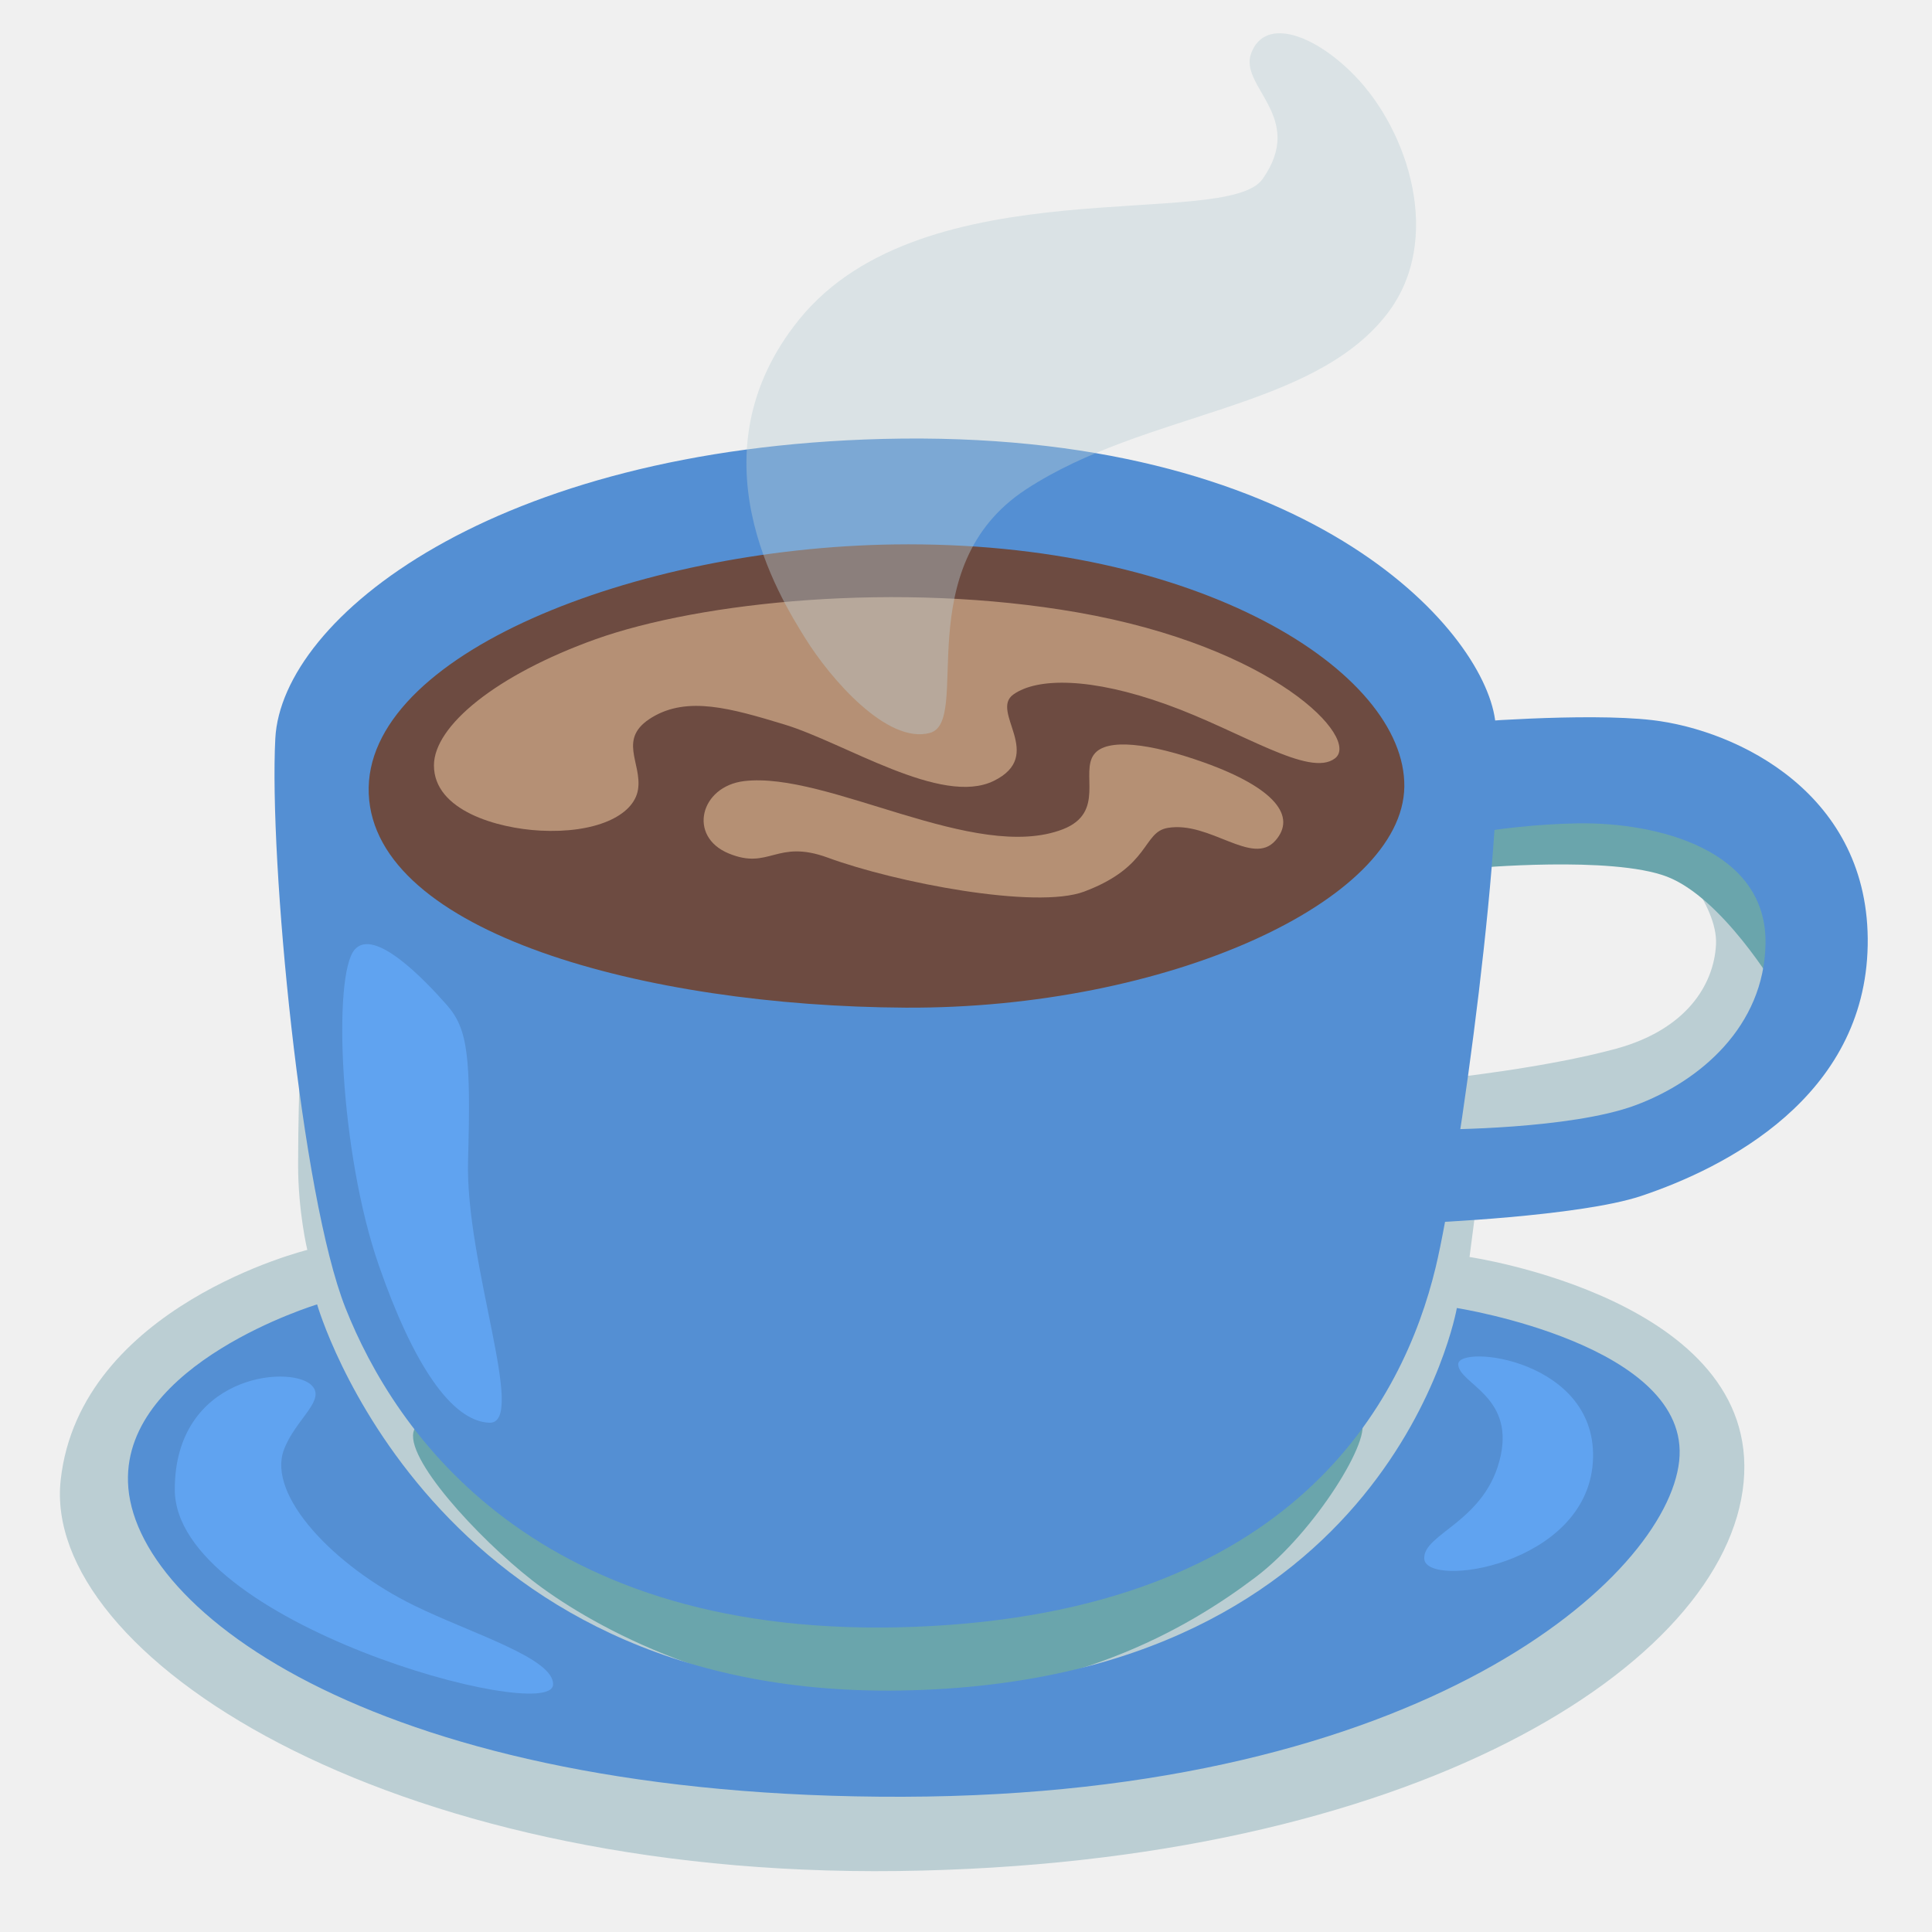
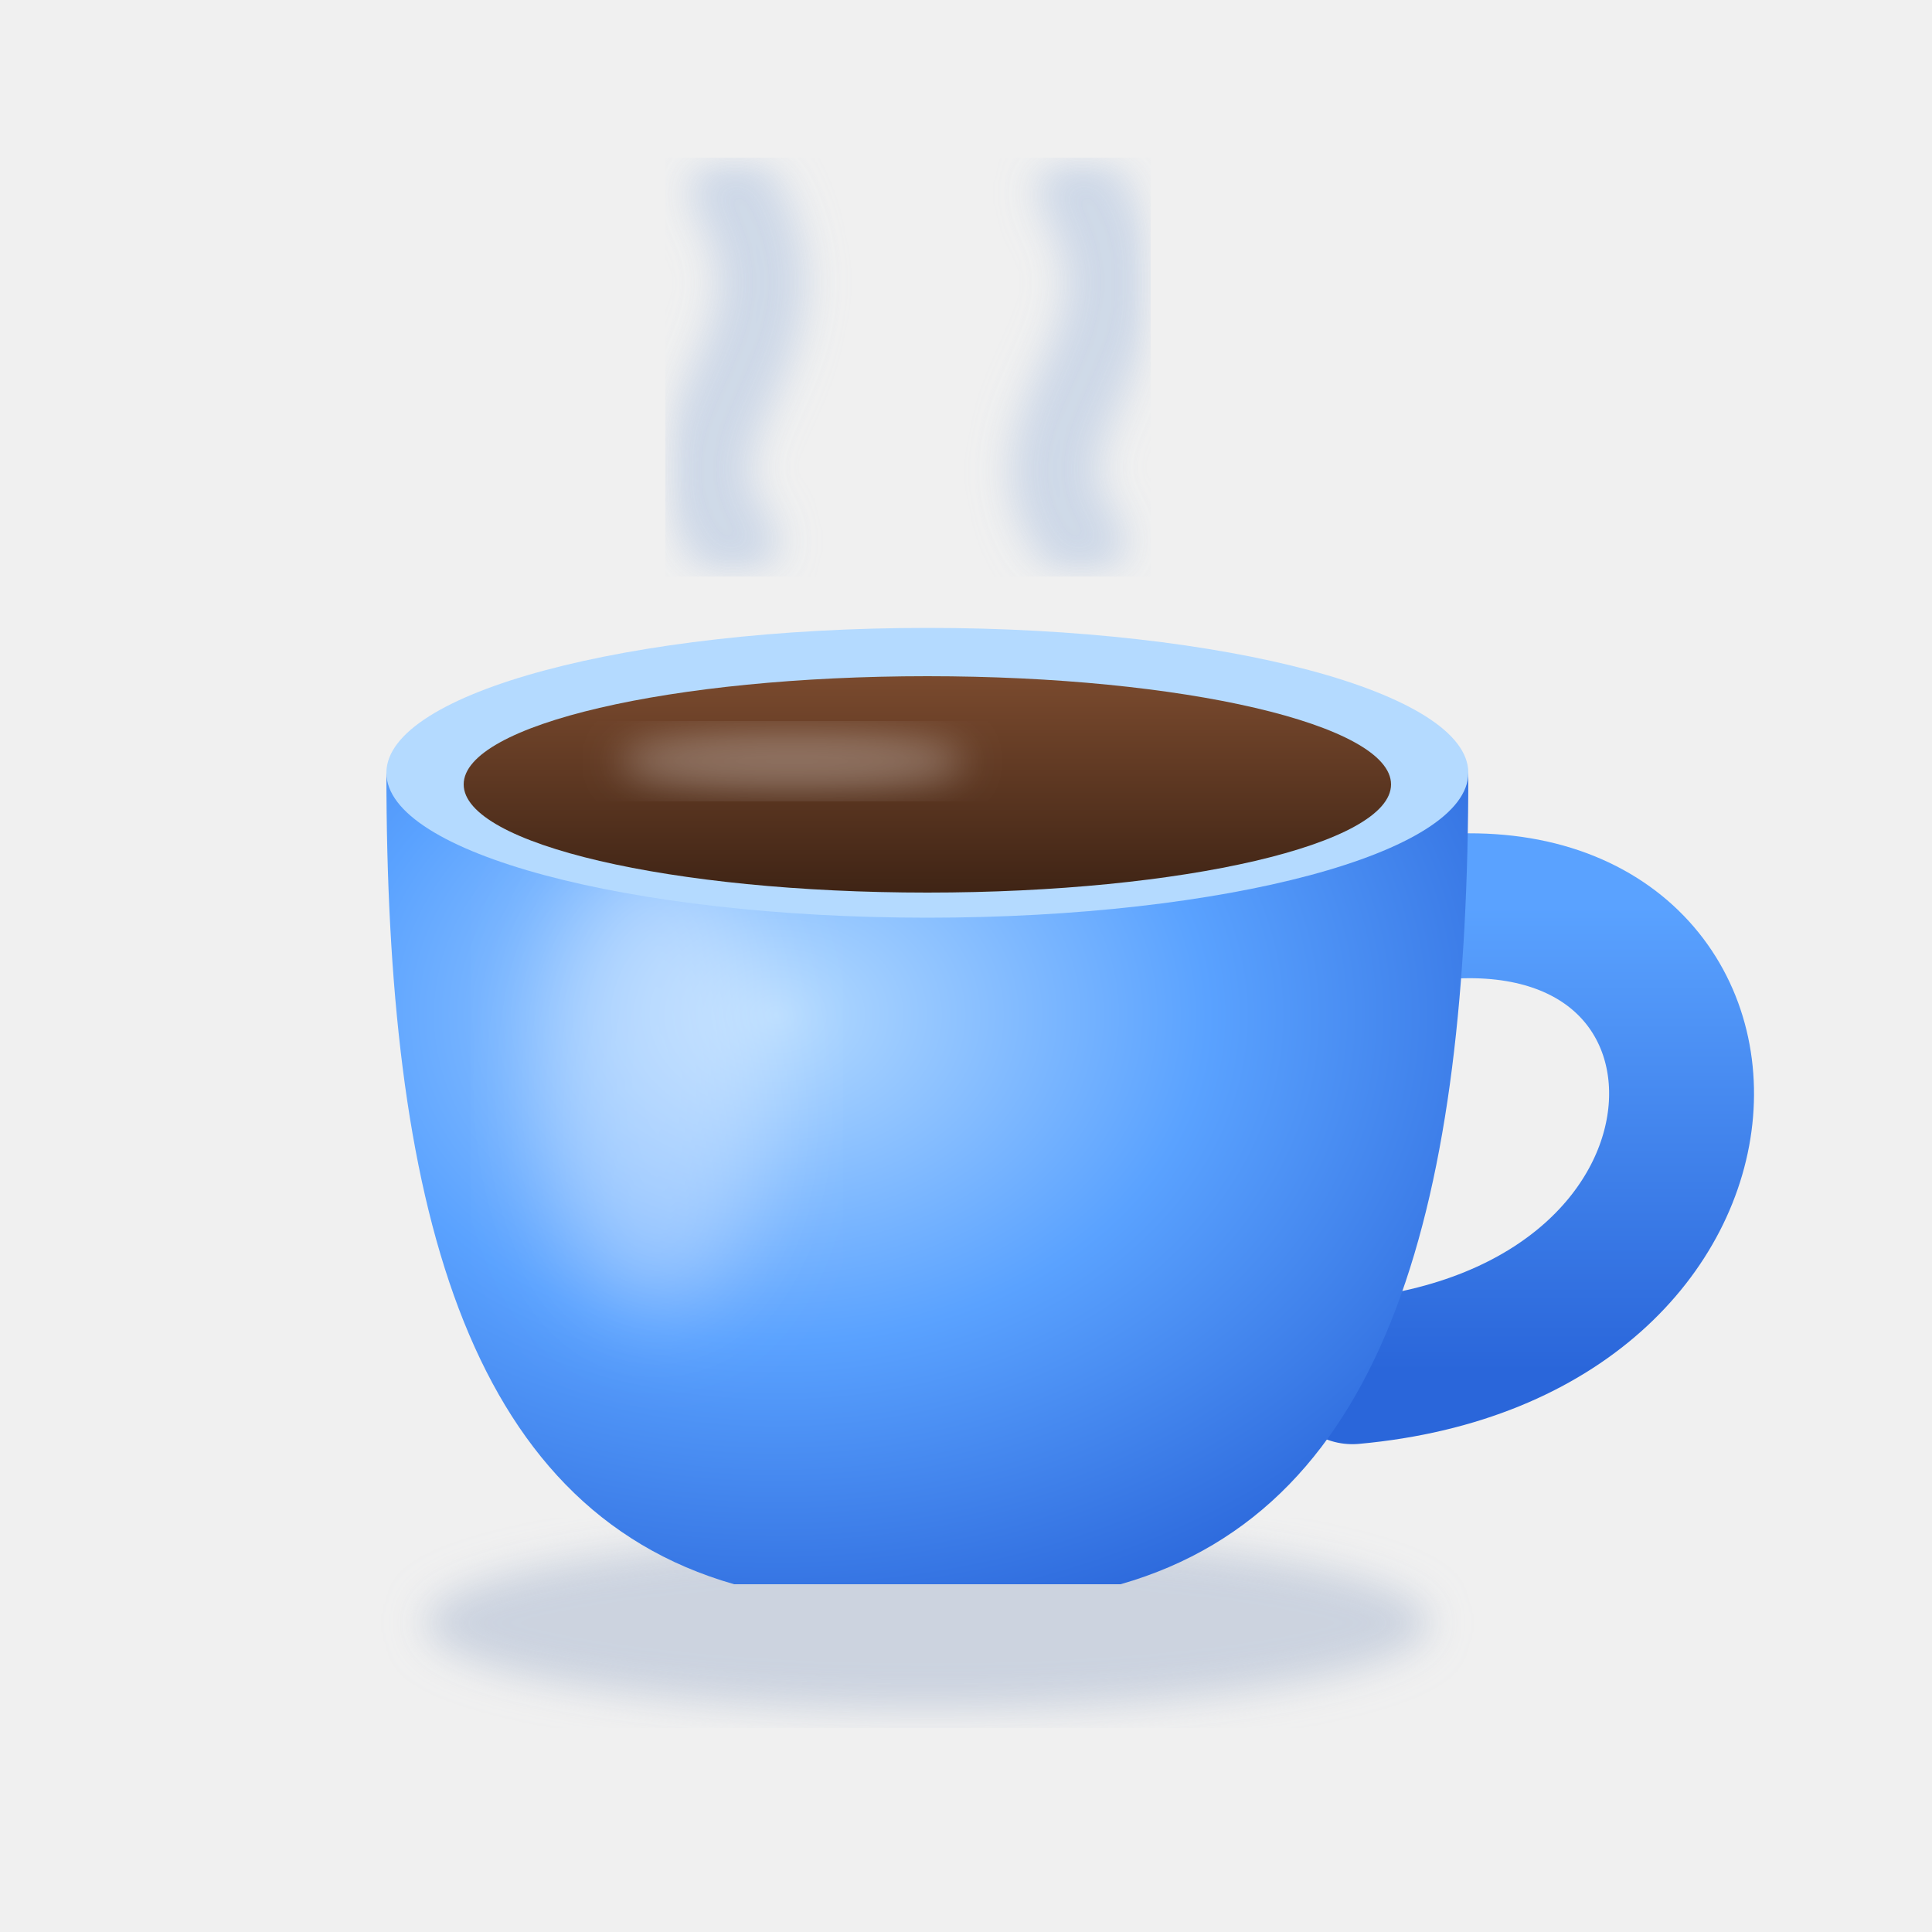
- <svg xmlns="http://www.w3.org/2000/svg" version="1.1" id="Layer_2" x="0px" y="0px" viewBox="0 0 128 128" style="enable-background:new 0 0 128 128;" xml:space="preserve">
-   <path style="fill:#BBCED3;" d="M44.57,73.85l-24.73-2.21c0,0-0.09,2.85-0.09,5.54c0,3.1,0.61,5.63,0.61,5.63S5.29,86.52,4.02,98.06  s21.4,26.33,55.47,25.9s54.9-13.66,56.03-25.76S97.36,83.28,97.36,83.28l0.84-6.48c0,0,20.13-1.13,21.12-11.12s-8.73-9.15-8.73-9.15  s3.24,3.38,3.1,6.05c-0.14,2.67-1.97,5.63-6.62,6.9c-4.65,1.27-11.26,1.97-11.26,1.97L44.57,73.85z" />
-   <path style="fill:#6AA5AC;" d="M101.72,52.31l-4.65,3.1l0.56,2.11c0,0,9.15-0.84,12.81,0.56c3.66,1.41,7.18,7.32,7.18,7.32  l4.36-5.91l-15.35-8.59L101.72,52.31z" />
-   <path style="fill:#6AA5AC;" d="M40.2,95.2c0,0-11.71-2.98-12.76-0.47c-0.75,1.78,4.25,7.18,7.79,9.95  c3.47,2.72,12.18,7.79,23.37,7.79c12.2,0,19.99-4.5,24.59-7.98c3.92-2.96,7.88-9.39,6.95-10.42C89.19,93.04,40.2,95.2,40.2,95.2z" />
-   <path style="fill:#548FD3;" d="M21.01,86.42c0,0-12.79,3.87-12.53,11.78c0.28,8.63,16.89,20.93,51.34,20.84  c34.44-0.09,50.59-14.55,51.43-22.24c0.84-7.7-14.73-10.14-14.73-10.14S92.2,111.44,59.72,112C28.46,112.54,21.01,86.42,21.01,86.42  z" />
-   <path style="fill:#548FD3;" d="M96.61,47.9c0,0,8.4-0.71,12.86-0.19c5.63,0.66,14.45,4.88,14.27,14.92s-9.39,14.73-15.02,16.61  c-4.09,1.36-14.36,1.78-14.36,1.78l1.03-6.19c0,0,8.63,0,12.95-1.6s8.54-5.26,8.63-10.7c0.11-6.22-7.13-8.07-12.48-7.98  c-5.35,0.09-10.42,1.31-10.42,1.31L96.61,47.9z" />
-   <path style="fill:#548FD3;" d="M58.5,29.08c-25.76,0.65-39.84,11.83-40.26,19.85c-0.42,8.02,1.7,30.29,4.65,37.73  c3.24,8.17,12.53,22.1,37.73,21.12s32.38-15.06,34.49-23.79c1.54-6.37,4.79-30.23,3.94-36.32C98.2,41.61,86.52,28.38,58.5,29.08z" />
-   <path style="fill:#60A3F0;" d="M96.61,90.41c0.08,1.27,3.65,2.06,2.82,6.01c-0.94,4.41-5.16,5.16-5.07,6.85  c0.11,1.99,10.7,0.47,11.17-6.38C105.99,90.04,96.51,89.01,96.61,90.41z" />
-   <path style="fill:#60A3F0;" d="M20.59,91.73c1.12,0.98-1.02,2.28-1.78,4.32c-1.13,3,3.28,7.7,8.63,10.32  c3.77,1.85,9.32,3.5,9.2,5.26c-0.19,2.63-25.06-4.12-25.06-12.95C11.58,91.16,19.08,90.41,20.59,91.73z" />
-   <path style="fill:#60A3F0;" d="M23.5,62.91c-1.47,1.68-1,13.47,1.6,20.93c2.25,6.48,4.79,10.32,7.32,10.42  c2.53,0.09-1.6-10.51-1.41-17.36c0.19-6.85,0-8.73-1.41-10.32C28.19,64.98,24.81,61.41,23.5,62.91z" />
-   <path style="fill:#6D4B41;" d="M59.25,36.07c-17.17,0.24-35.19,7.32-34.82,16.52c0.38,9.2,18.3,14.08,35.57,14.17  c17.27,0.09,32.94-7.04,33.04-14.64C93.13,44.52,79.43,35.79,59.25,36.07z" />
-   <path style="fill:#B59075;" d="M28.75,50.71c0,3,4.22,4.17,7.04,4.32c3.57,0.19,6.19-0.94,6.48-2.72c0.28-1.78-1.41-3.38,0.94-4.79  c2.35-1.41,5.2-0.6,8.73,0.47c4.04,1.22,10.42,5.44,13.89,3.75c3.47-1.69-0.28-4.6,1.31-5.73s5.16-1.13,10.14,0.66  c4.97,1.78,9.48,4.88,11.17,3.57c1.69-1.31-3.99-7.38-17.08-9.67c-11.83-2.06-24.93-0.71-31.91,1.78  C32.88,44.71,28.75,48.09,28.75,50.71z" />
-   <path style="fill:#B59074;" d="M70.42,54.94c-5.82,2.25-15.58-3.85-21.12-3.19c-2.91,0.35-3.75,3.66-1.03,4.79  c2.72,1.13,3.15-0.97,6.57,0.28c4.48,1.65,13.79,3.45,16.99,2.25c4.42-1.66,3.85-3.94,5.54-4.22c2.8-0.47,5.6,2.58,7.13,0.84  c1.41-1.6-0.02-3.48-4.69-5.16c-3.66-1.31-6.5-1.64-7.32-0.56C71.55,51.18,73.27,53.83,70.42,54.94z" />
-   <path style="opacity:0.4;fill:#B8CED4;" d="M82.9,3.51c-0.86,2.23,3.66,4.22,0.75,8.35c-2.42,3.43-22.4-0.93-30.69,9.29  c-7.23,8.92-1.31,18.4,0.38,21.12c1.69,2.72,5.44,7.04,8.26,6.29c2.82-0.75-1.5-10.98,6.38-16.14s19-5.23,23.93-11.64  c3.75-4.88,1.41-12.11-2.16-15.77C87.16,2.34,83.84,1.06,82.9,3.51z" />
+ <svg xmlns="http://www.w3.org/2000/svg" viewBox="0 0 100 100">
+   <defs>
+     <filter id="s" x="-10%" y="-10%" width="120%" height="120%">
+       <feGaussianBlur stdDeviation="1" />
+     </filter>
+     <filter id="w" x="-30%" y="-30%" width="160%" height="160%">
+       <feGaussianBlur stdDeviation="2.4" />
+     </filter>
+     <radialGradient id="b" cx=".36" cy=".3" r=".8">
+       <stop offset="0" stop-color="#B4DAFF" />
+       <stop offset=".5" stop-color="#5AA2FF" />
+       <stop offset="1" stop-color="#2A66DA" />
+     </radialGradient>
+     <linearGradient id="s" x1="0" y1="0" x2="0" y2="1">
+       <stop offset="0" stop-color="#FFFFFF" />
+       <stop offset="1" stop-color="#CBD5E6" />
+     </linearGradient>
+     <linearGradient id="k" x1="0" y1="0" x2="0" y2="1">
+       <stop offset="0" stop-color="#7A4A2E" />
+       <stop offset="1" stop-color="#3F2415" />
+     </linearGradient>
+     <linearGradient id="h" x1="0" y1="0" x2="0" y2="1">
+       <stop offset="0" stop-color="#5AA2FF" />
+       <stop offset="1" stop-color="#2A66DA" />
+     </linearGradient>
+   </defs>
+   <ellipse cx="48" cy="86" rx="41" ry="8.5" fill="url(#s)" />
+   <ellipse cx="48" cy="84" rx="26" ry="4.5" fill="#AEBBD2" opacity=".55" filter="url(#s)" />
+   <path d="M74 47 C92 45 92 69 70 71" fill="none" stroke="url(#h)" stroke-width="7.5" stroke-linecap="round" />
+   <path d="M20 40 H76 C76 62 72 78 58 82 H38 C24 78 20 62 20 40 Z" fill="url(#b)" />
+   <ellipse cx="34" cy="56" rx="6" ry="12" fill="#FFFFFF" opacity=".32" filter="url(#w)" />
+   <ellipse cx="48" cy="40" rx="28" ry="7.5" fill="#B4DAFF" />
+   <ellipse cx="48" cy="40.6" rx="24" ry="5.6" fill="url(#k)" />
+   <ellipse cx="41" cy="39.4" rx="9" ry="1.7" fill="#FFFFFF" opacity=".28" filter="url(#s)" />
+   <path d="M38 28 C33 22 43 18 38 10 M56 28 C51 22 61 18 56 10" fill="none" stroke="#C8D4E6" stroke-width="4.5" stroke-linecap="round" opacity=".85" filter="url(#s)" />
</svg>
